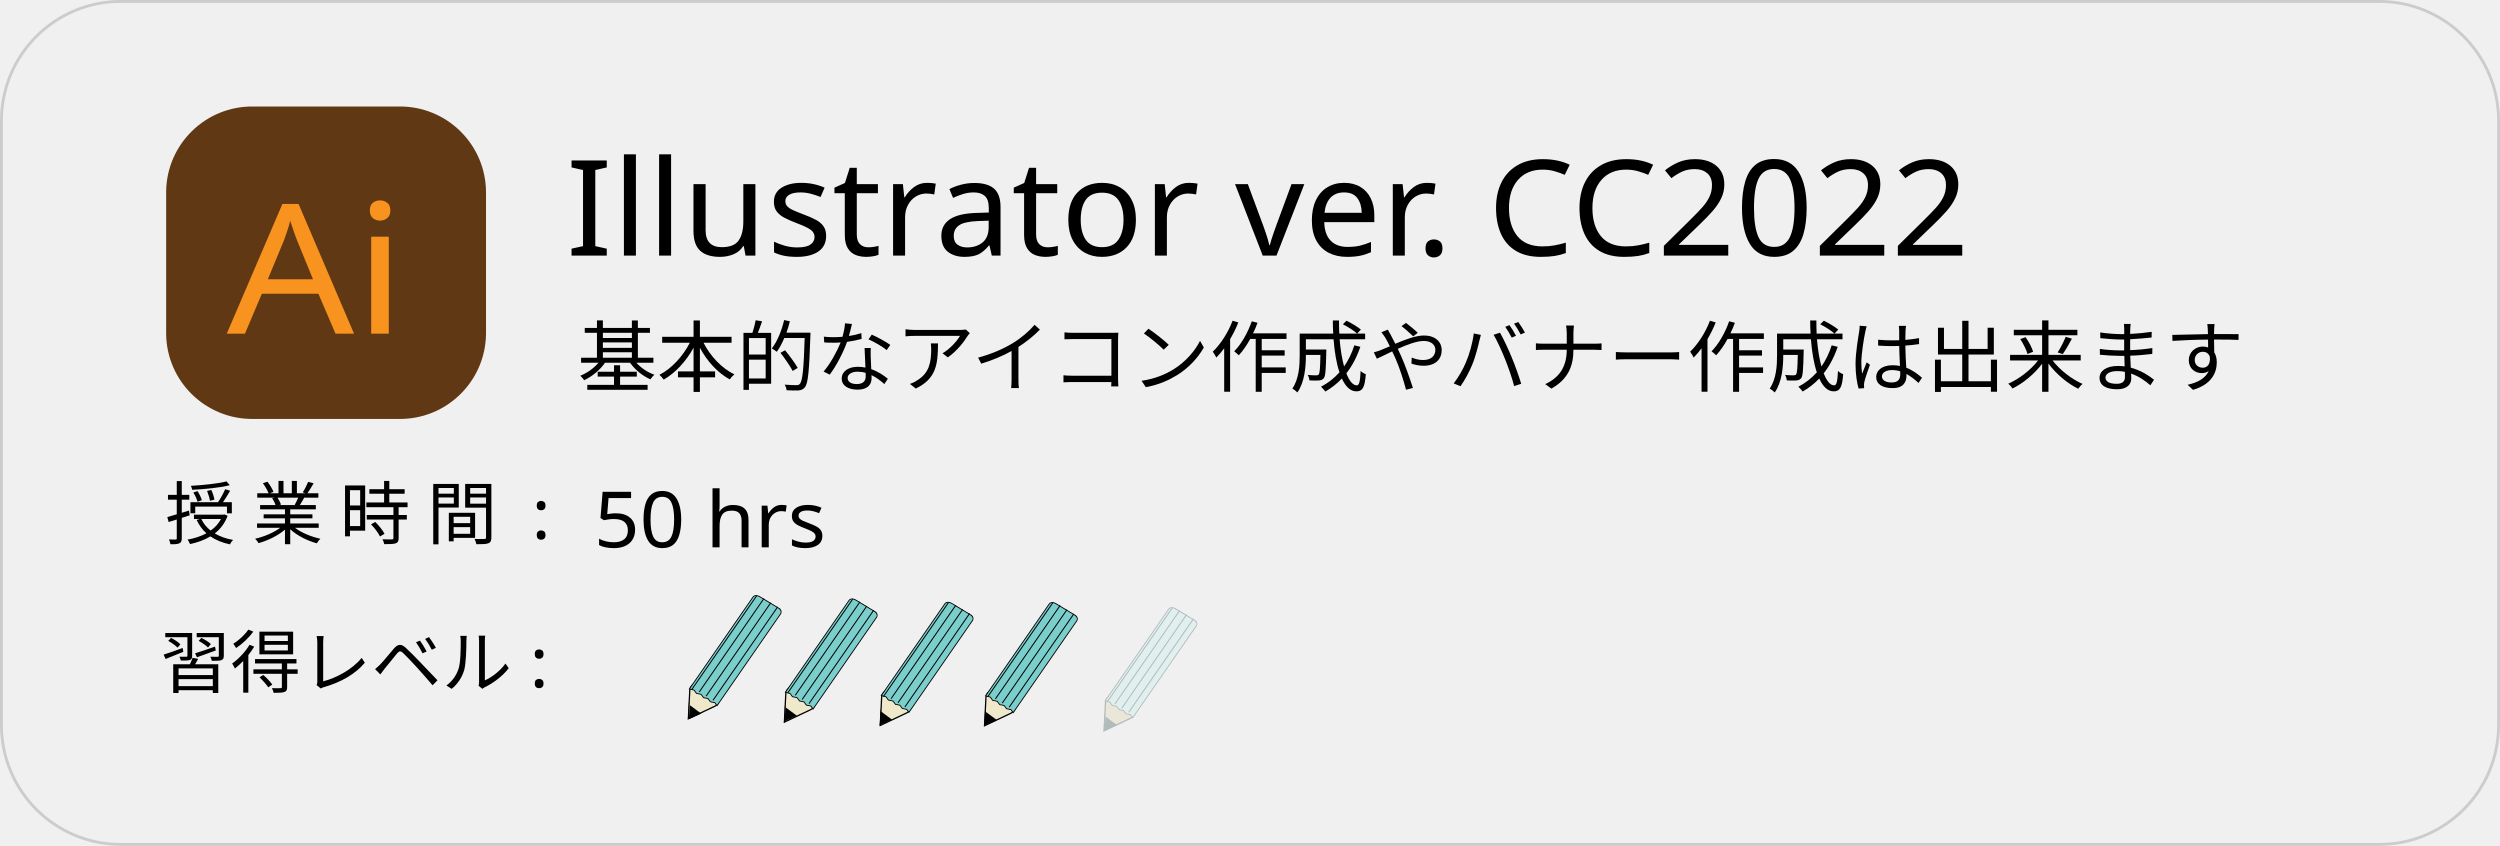
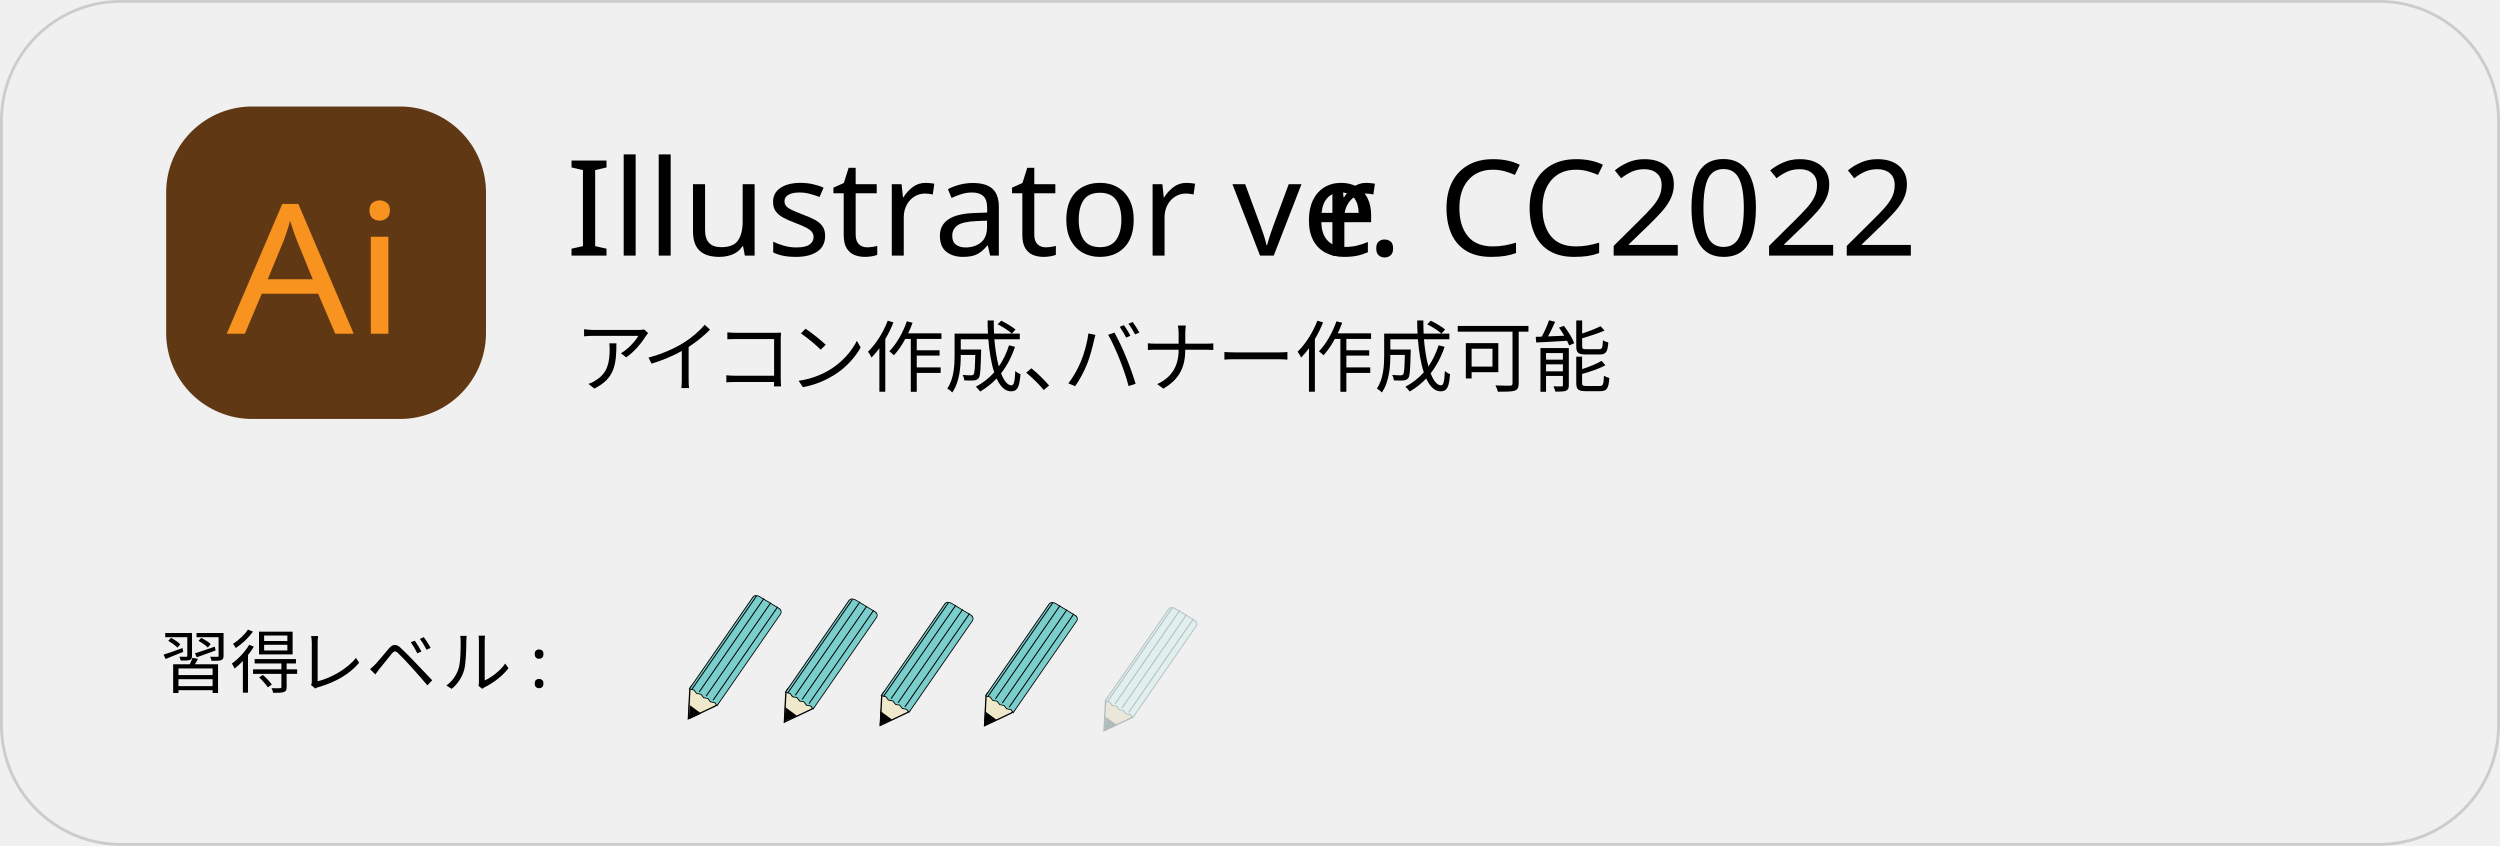
- <svg xmlns="http://www.w3.org/2000/svg" viewBox="0 0 600 203">
+ <svg xmlns="http://www.w3.org/2000/svg" id="_レイヤー_1" data-name="レイヤー 1" viewBox="0 0 600 203">
  <defs>
    <style>
      .cls-1 {
+         fill: #afbcbb;
+       }
+ 
+       .cls-2 {
+         letter-spacing: -.03em;
+       }
+ 
+       .cls-3 {
+         letter-spacing: 0em;
+       }
+ 
+       .cls-4 {
+         fill: #f7931e;
+         font-family: DNPShueiNShogoMinStd-Hv-90ms-RKSJ-H, DNPShueiNShogoMinStd;
+         font-size: 43.42px;
+       }
+ 
+       .cls-4, .cls-5, .cls-6, .cls-7, .cls-8, .cls-9 {
+         isolation: isolate;
+       }
+ 
+       .cls-10 {
+         letter-spacing: -.07em;
+       }
+ 
+       .cls-11 {
+         letter-spacing: -.48em;
+       }
+ 
+       .cls-5 {
+         letter-spacing: .25em;
+       }
+ 
+       .cls-5, .cls-6, .cls-8, .cls-9 {
+         font-family: KozGoPr6N-Regular-90ms-RKSJ-H, 'Kozuka Gothic Pr6N';
+       }
+ 
+       .cls-5, .cls-8 {
+         font-size: 16.5px;
+       }
+ 
+       .cls-12 {
+         letter-spacing: 0em;
+       }
+ 
+       .cls-13 {
        fill: #020202;
      }

-       .cls-2 {
-         fill: #afbcbb;
-       }
- 
-       .cls-3 {
+       .cls-6 {
+         font-size: 18.65px;
+       }
+ 
+       .cls-14 {
+         letter-spacing: 0em;
+       }
+ 
+       .cls-15 {
+         letter-spacing: -.09em;
+       }
+ 
+       .cls-16 {
+         fill: #eae6d8;
+       }
+ 
+       .cls-17 {
+         letter-spacing: -.02em;
+       }
+ 
+       .cls-18 {
+         letter-spacing: -.07em;
+       }
+ 
+       .cls-19 {
+         fill: #603813;
+       }
+ 
+       .cls-20 {
+         stroke: #afbcbb;
+       }
+ 
+       .cls-20, .cls-21 {
+         stroke-width: .24px;
+       }
+ 
+       .cls-20, .cls-21, .cls-22 {
+         fill: none;
+         stroke-miterlimit: 10;
+       }
+ 
+       .cls-23 {
+         fill: #efe8cb;
+       }
+ 
+       .cls-21 {
+         stroke: #000;
+       }
+ 
+       .cls-24 {
        fill: #ccc;
      }

-       .cls-10, .cls-4 {
-         font-size: 16.498px;
-       }
- 
-       .cls-10, .cls-4, .cls-9 {
-         font-family: KozGoPr6N-Regular-83pv-RKSJ-H, Kozuka Gothic Pr6N;
-       }
- 
-       .cls-5 {
-         letter-spacing: 0.25em;
-       }
- 
-       .cls-6 {
-         fill: #603813;
-       }
- 
-       .cls-7 {
-         font-size: 43.423px;
-         fill: #f7931e;
-         font-family: DNPShueiNShogoMinStd-Hv-83pv-RKSJ-H, DNPShueiNShogoMinStd;
-       }
- 
-       .cls-8 {
-         font-size: 31.964px;
-         font-family: KozGoPr6N-Bold-83pv-RKSJ-H, Kozuka Gothic Pr6N;
+       .cls-25 {
+         letter-spacing: 0em;
+       }
+ 
+       .cls-26 {
+         letter-spacing: -.04em;
+       }
+ 
+       .cls-22 {
+         stroke: #eeeeef;
+         stroke-width: .73px;
      }

      .cls-9 {
-         font-size: 18.65px;
-       }
- 
-       .cls-10 {
-         letter-spacing: 0.239em;
-       }
- 
-       .cls-11 {
-         letter-spacing: 0.489em;
-       }
- 
-       .cls-12, .cls-16, .cls-20 {
-         fill: none;
-       }
- 
-       .cls-12 {
-         stroke: #eeeeef;
-         stroke-width: 0.726px;
-       }
- 
-       .cls-12, .cls-15, .cls-16, .cls-19, .cls-20 {
-         stroke-miterlimit: 10;
-       }
- 
-       .cls-13 {
-         fill: #efe8cb;
-       }
- 
-       .cls-14 {
+         font-size: 31.96px;
+       }
+ 
+       .cls-27 {
+         letter-spacing: -.15em;
+       }
+ 
+       .cls-28 {
+         fill: #e1efee;
+       }
+ 
+       .cls-29 {
        fill: #7acecc;
-       }
- 
-       .cls-15, .cls-19 {
-         fill: #fff;
-       }
- 
-       .cls-15, .cls-16 {
-         stroke: #000;
-       }
- 
-       .cls-15, .cls-16, .cls-19, .cls-20 {
-         stroke-width: 0.239px;
-       }
- 
-       .cls-17 {
-         fill: #eae6d8;
-       }
- 
-       .cls-18 {
-         fill: #e1efee;
-       }
- 
-       .cls-19, .cls-20 {
-         stroke: #afbcbb;
      }
    </style>
  </defs>
-   <g id="レイヤー_2" data-name="レイヤー 2">
-     <g id="レイヤー_1-2" data-name="レイヤー 1">
+   <g id="_レイヤー_2" data-name="レイヤー 2">
+     <g id="_レイヤー_1-2" data-name="レイヤー 1-2">
      <g>
-         <polygon class="cls-1" points="165.338 168.499 169.014 170.728 165.093 172.619 165.338 168.499" />
-         <polygon class="cls-1" points="188.385 169.301 192.06 171.529 188.14 173.421 188.385 169.301" />
-         <polygon class="cls-1" points="211.393 170.101 215.068 172.329 211.147 174.221 211.393 170.101" />
-         <polygon class="cls-1" points="236.421 170.17 240.096 172.399 236.176 174.29 236.421 170.17" />
-         <polygon class="cls-2" points="265.111 171.385 268.786 173.613 264.866 175.505 265.111 171.385" />
-         <path class="cls-3" d="M571.032.684a28.316,28.316,0,0,1,28.284,28.284V174.032a28.316,28.316,0,0,1-28.284,28.284H28.968A28.316,28.316,0,0,1,.684,174.032V28.968A28.316,28.316,0,0,1,28.968.684H571.032m0-.684H28.968A28.968,28.968,0,0,0,0,28.968V174.032A28.968,28.968,0,0,0,28.968,203H571.032A28.968,28.968,0,0,0,600,174.032V28.968A28.968,28.968,0,0,0,571.032,0Z" />
-         <text class="cls-4" transform="translate(38.45361 164.9372) scale(1.02381 1)">習得レベ<tspan class="cls-5" x="65.993" y="0">ル</tspan>
-           <tspan x="86.616" y="0">:　</tspan>
+         <polygon class="cls-13" points="165.34 168.5 169.01 170.73 165.09 172.62 165.34 168.5" />
+         <polygon class="cls-13" points="188.38 169.3 192.06 171.53 188.14 173.42 188.38 169.3" />
+         <polygon class="cls-13" points="211.39 170.1 215.07 172.33 211.15 174.22 211.39 170.1" />
+         <polygon class="cls-13" points="236.42 170.17 240.1 172.4 236.18 174.29 236.42 170.17" />
+         <polygon class="cls-1" points="265.11 171.38 268.79 173.61 264.87 175.51 265.11 171.38" />
+         <path class="cls-24" d="M571.03.68c15.61.02,28.27,12.67,28.28,28.28v145.06c-.02,15.61-12.67,28.27-28.28,28.28H28.97c-15.61-.02-28.27-12.67-28.28-28.28V28.97C.7,13.35,13.35.7,28.97.68h542.06M571.03,0H28.97C12.97,0,0,12.97,0,28.97v145.06c0,16,12.97,28.97,28.97,28.97h542.06c16,0,28.97-12.97,28.97-28.97h0V28.97C600,12.97,587.03,0,571.03,0c0,0,0,0,0,0Z" />
+         <g class="cls-7">
+           <text class="cls-8" transform="translate(38.45 164.94) scale(1.02 1)">
+             <tspan x="0" y="0">習</tspan>
+             <tspan class="cls-10" x="16.5" y="0">得</tspan>
+             <tspan class="cls-14" x="31.84" y="0">レ</tspan>
+             <tspan x="48.5" y="0">ベ</tspan>
+           </text>
+           <text class="cls-5" transform="translate(106.02 164.94) scale(1.02 1)">
+             <tspan x="0" y="0">ル</tspan>
+           </text>
+           <text class="cls-8" transform="translate(127.13 164.94) scale(1.02 1)">
+             <tspan x="0" y="0">:　</tspan>
+           </text>
+         </g>
+         <path class="cls-19" d="M95.75,25.56h-34.98c-11.4-.13-20.76,9-20.89,20.41v34.17c.14,11.4,9.49,20.54,20.89,20.41h34.98c11.4.13,20.76-9,20.89-20.41v-34.17c-.14-11.4-9.49-20.54-20.89-20.41Z" />
+         <text class="cls-4" transform="translate(54.42 80.09) scale(1.1 1)">
+           <tspan x="0" y="0">Ai</tspan>
        </text>
-         <path class="cls-6" d="M95.752,25.561h-34.984A20.654,20.654,0,0,0,39.874,45.968V80.139A20.654,20.654,0,0,0,60.768,100.546h34.984A20.655,20.655,0,0,0,116.645,80.139V45.968A20.655,20.655,0,0,0,95.752,25.561Z" />
-         <text class="cls-7" transform="translate(54.42139 80.08763) scale(1.10286 1)">Ai</text>
-         <text class="cls-8" transform="translate(135.8633 61.33665) scale(1.02381 1)">Illustrator ver. CC2022</text>
-         <text />
-         <text class="cls-9" transform="translate(138.582 92.56419) scale(1.02381 1)">基本的なアイコン作成やバナー作成は出来ます</text>
-         <text class="cls-10" transform="translate(39.67334 129.3005) scale(1.02381 1)">授業時<tspan class="cls-11" x="61.324" y="0">間</tspan>
-           <tspan x="85.89" y="0">:</tspan>
+         <text class="cls-9" transform="translate(135.86 61.34) scale(1.02 1)">
+           <tspan x="0" y="0">Illustrator ve</tspan>
+           <tspan class="cls-25" x="177.59" y="0">r</tspan>
+           <tspan class="cls-3" x="188.33" y="0">. CC2022</tspan>
        </text>
-         <text class="cls-9" transform="translate(142.5815 131.3621) scale(1.02381 1)">　50 hrs</text>
-         <text />
-         <text />
-         <text />
-         <line class="cls-12" x1="175.386" y1="162.539" x2="175.13" y2="158.815" />
-         <g>
-           <path class="cls-13" d="M165.545,165.688a1.716,1.716,0,0,1,2.609-1.385l3.569,2.163a1.72,1.72,0,0,1-.157,3.026l-6.361,3.006Z" />
-           <path d="M167.267,164.206a1.538,1.538,0,0,1,.807.229l3.569,2.163a1.565,1.565,0,0,1-.142,2.753l-6.127,2.895.326-6.551a1.568,1.568,0,0,1,1.567-1.489m0-.31a1.877,1.877,0,0,0-1.876,1.784l-.352,7.068,6.595-3.117a1.875,1.875,0,0,0,.171-3.299l-3.569-2.163a1.858,1.858,0,0,0-.968-.274Z" />
-         </g>
-         <g>
-           <path class="cls-14" d="M171.565,168.666l-1.122-.246-.529-.755-1.083-.221-.57-.781-1.157-.267-.493-.731-1.158-.319,15.276-22.062a.898.898,0,0,1,.762-.345,1.516,1.516,0,0,1,.772.224l4.599,2.788a1.258,1.258,0,0,1,.606.782.7.7,0,0,1-.101.559l-15.278,22.065Z" />
-           <path d="M181.491,143.046h0a1.408,1.408,0,0,1,.717.208l4.6,2.787a1.171,1.171,0,0,1,.557.713.603.603,0,0,1-.084.477l-15.195,21.945-.437-.575-.049-.064-.079-.015-.977-.19-.545-.73-.05-.067-.083-.015-.935-.166-.586-.756-.048-.062-.077-.016-1.013-.211-.509-.707-.045-.062-.074-.019-.949-.243,15.188-21.934a.795.795,0,0,1,.675-.299m-0-.212a1.005,1.005,0,0,0-.849.39L165.281,165.409l1.245.319.558.773,1.094.227.636.821,1.016.18.594.795,1.058.206.613.807,15.361-22.185a1.093,1.093,0,0,0-.537-1.492l-4.6-2.787a1.611,1.611,0,0,0-.827-.239Z" />
-         </g>
-         <line class="cls-15" x1="165.989" y1="165.532" x2="181.582" y2="143.013" />
-         <line class="cls-16" x1="167.815" y1="166.069" x2="183.34" y2="143.647" />
-         <line class="cls-16" x1="169.466" y1="167.07" x2="184.992" y2="144.648" />
-         <line class="cls-16" x1="171.118" y1="168.071" x2="186.644" y2="145.649" />
-         <line class="cls-12" x1="198.433" y1="163.341" x2="198.176" y2="159.617" />
-         <g>
-           <path class="cls-13" d="M188.592,166.49a1.716,1.716,0,0,1,2.609-1.385l3.569,2.163a1.72,1.72,0,0,1-.157,3.026l-6.361,3.006Z" />
-           <path d="M190.313,165.008a1.538,1.538,0,0,1,.807.229l3.569,2.163a1.565,1.565,0,0,1-.142,2.753l-6.127,2.895.326-6.551a1.568,1.568,0,0,1,1.567-1.489m0-.31a1.877,1.877,0,0,0-1.876,1.784l-.352,7.068,6.595-3.117a1.875,1.875,0,0,0,.171-3.299l-3.569-2.163a1.858,1.858,0,0,0-.968-.274Z" />
-         </g>
-         <g>
-           <path class="cls-14" d="M194.611,169.468l-1.122-.246-.529-.754-1.083-.221-.57-.781-1.157-.267-.493-.731-1.158-.319,15.276-22.062a.899.899,0,0,1,.762-.345,1.509,1.509,0,0,1,.771.224l4.6,2.787a1.259,1.259,0,0,1,.606.782.701.701,0,0,1-.101.56l-15.278,22.064Z" />
-           <path d="M204.538,143.848h0a1.408,1.408,0,0,1,.717.208l4.6,2.787a1.171,1.171,0,0,1,.557.713.603.603,0,0,1-.084.477l-15.195,21.945-.437-.575-.049-.064-.079-.015-.977-.19-.545-.73-.05-.067-.083-.015-.935-.166-.586-.756-.048-.062-.077-.016-1.013-.211-.509-.707-.045-.062-.074-.019-.949-.243,15.188-21.934a.795.795,0,0,1,.675-.299m-0-.212a1.005,1.005,0,0,0-.849.39L188.328,166.211l1.245.319.558.773,1.094.227.636.821,1.016.18.594.795,1.058.206.613.807,15.361-22.185a1.093,1.093,0,0,0-.537-1.492l-4.6-2.787a1.611,1.611,0,0,0-.827-.239Z" />
-         </g>
-         <line class="cls-15" x1="189.036" y1="166.334" x2="204.629" y2="143.815" />
-         <line class="cls-16" x1="190.862" y1="166.871" x2="206.387" y2="144.449" />
-         <line class="cls-16" x1="192.513" y1="167.872" x2="208.039" y2="145.45" />
-         <line class="cls-16" x1="194.165" y1="168.873" x2="209.69" y2="146.451" />
-         <line class="cls-12" x1="221.44" y1="164.141" x2="221.184" y2="160.417" />
-         <g>
-           <path class="cls-13" d="M211.599,167.29a1.716,1.716,0,0,1,2.609-1.385l3.569,2.163a1.719,1.719,0,0,1-.157,3.026l-6.36,3.006Z" />
-           <path d="M213.321,165.808a1.538,1.538,0,0,1,.807.229l3.569,2.163a1.565,1.565,0,0,1-.142,2.753l-6.127,2.895.326-6.551a1.568,1.568,0,0,1,1.567-1.489m0-.31a1.877,1.877,0,0,0-1.876,1.784l-.352,7.068,6.595-3.117a1.875,1.875,0,0,0,.171-3.299l-3.569-2.163a1.858,1.858,0,0,0-.968-.274Z" />
-         </g>
-         <g>
-           <path class="cls-14" d="M217.619,170.268l-1.122-.246-.529-.755-1.082-.221-.57-.781-1.156-.266-.493-.731-1.158-.319,15.276-22.062a.898.898,0,0,1,.762-.345,1.517,1.517,0,0,1,.772.224l4.6,2.788a1.258,1.258,0,0,1,.605.781.701.701,0,0,1-.101.56L218.144,170.959Z" />
-           <path d="M227.546,144.648h0a1.408,1.408,0,0,1,.717.208l4.6,2.787a1.171,1.171,0,0,1,.557.713.603.603,0,0,1-.084.477l-15.195,21.945-.437-.575-.049-.064-.079-.015-.977-.19-.545-.73-.05-.067-.083-.015-.935-.166-.586-.756-.048-.062-.077-.016-1.013-.211-.509-.707-.045-.062-.074-.019-.949-.243L226.871,144.947a.795.795,0,0,1,.675-.299m-0-.212a1.005,1.005,0,0,0-.849.39l-15.361,22.185,1.245.319.558.773,1.094.227.636.821,1.016.18.594.795,1.058.206.613.807,15.361-22.185a1.093,1.093,0,0,0-.537-1.492l-4.6-2.787a1.611,1.611,0,0,0-.827-.239Z" />
-         </g>
-         <line class="cls-15" x1="212.043" y1="167.134" x2="227.636" y2="144.614" />
-         <line class="cls-16" x1="213.869" y1="167.671" x2="229.395" y2="145.249" />
-         <line class="cls-16" x1="215.521" y1="168.672" x2="231.046" y2="146.25" />
-         <line class="cls-16" x1="217.172" y1="169.673" x2="232.698" y2="147.251" />
-         <line class="cls-12" x1="246.468" y1="164.21" x2="246.212" y2="160.486" />
-         <g>
-           <path class="cls-13" d="M236.627,167.359a1.717,1.717,0,0,1,2.609-1.385l3.569,2.163a1.72,1.72,0,0,1-.156,3.026l-6.361,3.006Z" />
-           <path d="M238.349,165.878a1.538,1.538,0,0,1,.807.229l3.569,2.163a1.565,1.565,0,0,1-.142,2.753l-6.127,2.895.326-6.551a1.568,1.568,0,0,1,1.567-1.489m0-.31a1.877,1.877,0,0,0-1.876,1.784l-.352,7.068,6.595-3.117a1.875,1.875,0,0,0,.171-3.299l-3.569-2.163a1.858,1.858,0,0,0-.968-.274Z" />
-         </g>
-         <g>
-           <path class="cls-14" d="M242.647,170.337l-1.122-.245-.529-.755-1.083-.221-.57-.781-1.156-.267-.493-.731-1.158-.319,15.276-22.062a.898.898,0,0,1,.762-.345,1.511,1.511,0,0,1,.772.224l4.6,2.787a1.26,1.26,0,0,1,.606.782.702.702,0,0,1-.101.559L243.172,171.027Z" />
-           <path d="M252.574,144.717h0a1.408,1.408,0,0,1,.717.208l4.6,2.787a1.171,1.171,0,0,1,.557.713.603.603,0,0,1-.084.477l-15.195,21.945-.437-.575-.049-.064-.079-.015-.977-.19-.545-.73-.05-.067-.083-.015-.935-.166-.586-.756-.048-.062-.077-.016-1.013-.211-.509-.707-.045-.062-.074-.019-.949-.243,15.188-21.934a.795.795,0,0,1,.675-.299m-0-.212a1.005,1.005,0,0,0-.849.39L236.363,167.08l1.245.319.558.773,1.094.227.636.821,1.016.18.594.795,1.058.206.613.807,15.361-22.185a1.093,1.093,0,0,0-.537-1.492l-4.6-2.787a1.611,1.611,0,0,0-.827-.239Z" />
-         </g>
-         <line class="cls-15" x1="237.071" y1="167.203" x2="252.664" y2="144.684" />
-         <line class="cls-16" x1="238.897" y1="167.74" x2="254.423" y2="145.318" />
-         <line class="cls-16" x1="240.549" y1="168.741" x2="256.074" y2="146.319" />
-         <line class="cls-16" x1="242.2" y1="169.742" x2="257.726" y2="147.32" />
-         <line class="cls-12" x1="275.158" y1="165.425" x2="274.902" y2="161.701" />
-         <g>
-           <path class="cls-17" d="M265.317,168.574a1.716,1.716,0,0,1,2.609-1.385l3.569,2.163a1.72,1.72,0,0,1-.157,3.026l-6.361,3.006Z" />
-           <path class="cls-2" d="M267.039,167.092a1.538,1.538,0,0,1,.807.229l3.569,2.163a1.565,1.565,0,0,1-.142,2.753l-6.127,2.895.326-6.551a1.568,1.568,0,0,1,1.567-1.489m0-.31a1.877,1.877,0,0,0-1.876,1.784l-.352,7.068,6.595-3.117a1.875,1.875,0,0,0,.171-3.299L268.007,167.056a1.858,1.858,0,0,0-.968-.274Z" />
-         </g>
-         <g>
-           <path class="cls-18" d="M271.337,171.552l-1.122-.246-.529-.754-1.083-.221-.57-.781-1.157-.267-.493-.731-1.158-.319,15.276-22.062a.899.899,0,0,1,.762-.345,1.518,1.518,0,0,1,.772.224l4.599,2.788a1.259,1.259,0,0,1,.606.782.701.701,0,0,1-.101.56l-15.278,22.064Z" />
-           <path class="cls-2" d="M281.264,145.932h0a1.408,1.408,0,0,1,.717.208l4.6,2.787a1.171,1.171,0,0,1,.557.713.603.603,0,0,1-.084.477l-15.195,21.945-.437-.575-.049-.064-.079-.015-.977-.19-.545-.73-.05-.067-.083-.015-.935-.166-.586-.756-.048-.062-.077-.016-1.013-.211-.509-.707-.045-.062-.074-.019-.949-.243,15.188-21.934a.795.795,0,0,1,.675-.299m-0-.212a1.005,1.005,0,0,0-.849.39l-15.361,22.185,1.245.319.558.773,1.094.227.636.821,1.016.18.594.795,1.058.206.613.807,15.361-22.185a1.093,1.093,0,0,0-.537-1.492l-4.6-2.787a1.611,1.611,0,0,0-.827-.239Z" />
-         </g>
-         <line class="cls-19" x1="265.761" y1="168.418" x2="281.354" y2="145.898" />
-         <line class="cls-20" x1="267.587" y1="168.955" x2="283.113" y2="146.533" />
-         <line class="cls-20" x1="269.239" y1="169.956" x2="284.764" y2="147.534" />
-         <line class="cls-20" x1="270.89" y1="170.957" x2="286.416" y2="148.535" />
-         <polygon class="cls-1" points="165.331 172.596 165.532 169.224 168.285 171.254 165.331 172.596" />
-         <polygon class="cls-1" points="188.308 173.12 188.509 169.748 191.262 171.779 188.308 173.12" />
-         <polygon class="cls-1" points="211.129 174.04 211.329 170.668 214.083 172.698 211.129 174.04" />
-         <polygon class="cls-1" points="236.262 174.122 236.463 170.75 239.216 172.781 236.262 174.122" />
-         <polygon class="cls-2" points="265.129 175.367 265.329 171.995 268.082 174.025 265.129 175.367" />
+         <text class="cls-6" transform="translate(137.82 92.56) scale(1.02 1)">
+           <tspan class="cls-27" x="0" y="0">ア</tspan>
+           <tspan class="cls-15" x="15.85" y="0">イ</tspan>
+           <tspan class="cls-18" x="32.82" y="0">コ</tspan>
+           <tspan class="cls-17" x="50.17" y="0">ン</tspan>
+           <tspan x="68.45" y="0">作</tspan>
+           <tspan class="cls-17" x="87.1" y="0">成</tspan>
+           <tspan class="cls-11" x="105.37" y="0">、</tspan>
+           <tspan class="cls-2" x="115.07" y="0">バ</tspan>
+           <tspan class="cls-26" x="133.16" y="0">ナ</tspan>
+           <tspan class="cls-12" x="151.07" y="0">ー</tspan>
+           <tspan x="169.53" y="0">作成可能</tspan>
+         </text>
+         <line class="cls-22" x1="175.39" y1="162.54" x2="175.13" y2="158.81" />
+         <g>
+           <path class="cls-23" d="M165.54,165.69c.04-.95.85-1.68,1.79-1.63.29.01.57.1.81.25l3.57,2.16c.81.49,1.07,1.55.58,2.36-.17.29-.43.52-.74.66l-6.36,3.01.34-6.81Z" />
+           <path d="M167.27,164.21c.29,0,.56.08.81.23l3.57,2.16c.74.45.98,1.41.53,2.15-.16.26-.39.47-.67.6l-6.13,2.9.33-6.55c.04-.83.73-1.49,1.57-1.49M167.27,163.9c-1,0-1.83.78-1.88,1.78l-.35,7.07,6.6-3.12c.94-.44,1.34-1.56.89-2.5-.16-.33-.41-.61-.72-.8l-3.57-2.16c-.29-.18-.63-.27-.97-.27h0Z" />
+         </g>
+         <g>
+           <path class="cls-29" d="M171.56,168.67l-1.12-.25-.53-.75-1.08-.22-.57-.78-1.16-.27-.49-.73-1.16-.32,15.28-22.06c.18-.23.47-.36.76-.35.27,0,.54.08.77.22l4.6,2.79c.3.17.52.45.61.78.05.19.01.4-.1.56l-15.28,22.06-.52-.69Z" />
+           <path d="M181.49,143.05h0c.25,0,.5.08.72.21l4.6,2.79c.27.15.47.41.56.71.04.16,0,.34-.08.48l-15.2,21.94-.44-.57-.05-.06-.08-.02-.98-.19-.54-.73-.05-.07h-.08s-.94-.18-.94-.18l-.59-.76-.05-.06-.08-.02-1.01-.21-.51-.71-.04-.06-.07-.02-.95-.24,15.19-21.93c.16-.2.41-.32.67-.3M181.49,142.83c-.33-.02-.65.13-.85.39l-15.36,22.18,1.24.32.56.77,1.09.23.64.82,1.02.18.59.8,1.06.21.61.81,15.36-22.18c.27-.54.05-1.2-.49-1.47-.02,0-.03-.02-.05-.02l-4.6-2.79c-.25-.15-.53-.24-.83-.24h0Z" />
+         </g>
+         <line class="cls-21" x1="165.99" y1="165.53" x2="181.58" y2="143.01" />
+         <line class="cls-21" x1="167.81" y1="166.07" x2="183.34" y2="143.65" />
+         <line class="cls-21" x1="169.47" y1="167.07" x2="184.99" y2="144.65" />
+         <line class="cls-21" x1="171.12" y1="168.07" x2="186.64" y2="145.65" />
+         <line class="cls-22" x1="198.43" y1="163.34" x2="198.18" y2="159.62" />
+         <g>
+           <path class="cls-23" d="M188.59,166.49c.04-.95.85-1.68,1.79-1.63.29.01.57.1.81.25l3.57,2.16c.81.49,1.07,1.55.58,2.36-.17.29-.43.52-.74.66l-6.36,3.01.34-6.81Z" />
+           <path d="M190.31,165.01c.29,0,.56.08.81.23l3.57,2.16c.74.45.98,1.41.53,2.15-.16.26-.39.47-.67.6l-6.13,2.9.33-6.55c.04-.83.73-1.49,1.57-1.49M190.31,164.7c-1,0-1.83.78-1.88,1.78l-.35,7.07,6.6-3.12c.94-.44,1.34-1.56.89-2.5-.16-.33-.41-.61-.72-.8l-3.57-2.16c-.29-.18-.63-.27-.97-.27h0Z" />
+         </g>
+         <g>
+           <path class="cls-29" d="M194.61,169.47l-1.12-.25-.53-.75-1.08-.22-.57-.78-1.16-.27-.49-.73-1.16-.32,15.28-22.06c.18-.23.47-.36.76-.34.27,0,.54.08.77.22l4.6,2.79c.3.17.52.45.61.78.05.19.01.4-.1.56l-15.28,22.06-.52-.69Z" />
+           <path d="M204.54,143.85h0c.25,0,.5.08.72.21l4.6,2.79c.27.15.47.41.56.71.04.16,0,.34-.08.48l-15.19,21.94-.44-.57-.05-.06-.08-.02-.98-.19-.54-.73-.05-.07h-.08s-.94-.18-.94-.18l-.59-.76-.05-.06-.08-.02-1.01-.21-.51-.71-.04-.06-.07-.02-.95-.24,15.19-21.93c.16-.2.41-.32.67-.3M204.54,143.64c-.33-.02-.65.13-.85.39l-15.36,22.18,1.24.32.56.77,1.09.23.64.82,1.02.18.59.8,1.06.21.61.81,15.36-22.18c.27-.54.05-1.2-.49-1.47-.02,0-.03-.02-.05-.02l-4.6-2.79c-.25-.15-.53-.24-.83-.24h0Z" />
+         </g>
+         <line class="cls-21" x1="189.04" y1="166.33" x2="204.63" y2="143.81" />
+         <line class="cls-21" x1="190.86" y1="166.87" x2="206.39" y2="144.45" />
+         <line class="cls-21" x1="192.51" y1="167.87" x2="208.04" y2="145.45" />
+         <line class="cls-21" x1="194.16" y1="168.87" x2="209.69" y2="146.45" />
+         <line class="cls-22" x1="221.44" y1="164.14" x2="221.18" y2="160.42" />
+         <g>
+           <path class="cls-23" d="M211.6,167.29c.04-.95.85-1.68,1.79-1.63.29.01.57.1.81.25l3.57,2.16c.81.49,1.07,1.55.58,2.36-.18.29-.43.52-.74.66l-6.36,3.01.34-6.81Z" />
+           <path d="M213.32,165.81c.29,0,.56.08.81.23l3.57,2.16c.74.45.98,1.41.53,2.15-.16.26-.39.47-.67.6l-6.13,2.9.33-6.55c.04-.83.73-1.49,1.57-1.49M213.32,165.5c-1,0-1.83.78-1.88,1.78l-.35,7.07,6.6-3.12c.94-.44,1.34-1.56.89-2.5-.16-.33-.41-.61-.72-.8l-3.57-2.16c-.29-.18-.63-.27-.97-.27h0Z" />
+         </g>
+         <g>
+           <path class="cls-29" d="M217.62,170.27l-1.12-.25-.53-.75-1.08-.22-.57-.78-1.16-.27-.49-.73-1.16-.32,15.28-22.06c.18-.23.47-.36.76-.34.27,0,.54.08.77.22l4.6,2.79c.3.17.52.45.61.78.05.19.01.4-.1.56l-15.28,22.06-.53-.69Z" />
+           <path d="M227.55,144.65h0c.25,0,.5.08.72.21l4.6,2.79c.27.15.47.41.56.71.04.16,0,.34-.08.48l-15.2,21.94-.44-.57-.05-.06-.08-.02-.98-.19-.54-.73-.05-.07h-.08s-.94-.18-.94-.18l-.59-.76-.05-.06-.08-.02-1.01-.21-.51-.71-.04-.06-.07-.02-.95-.24,15.19-21.93c.16-.2.41-.32.67-.3M227.55,144.44c-.33-.02-.65.13-.85.39l-15.36,22.18,1.24.32.56.77,1.09.23.64.82,1.02.18.59.8,1.06.21.61.81,15.36-22.18c.27-.54.05-1.2-.49-1.47-.02,0-.03-.02-.05-.02l-4.6-2.79c-.25-.15-.53-.24-.83-.24h0Z" />
+         </g>
+         <line class="cls-21" x1="212.04" y1="167.13" x2="227.64" y2="144.61" />
+         <line class="cls-21" x1="213.87" y1="167.67" x2="229.39" y2="145.25" />
+         <line class="cls-21" x1="215.52" y1="168.67" x2="231.05" y2="146.25" />
+         <line class="cls-21" x1="217.17" y1="169.67" x2="232.7" y2="147.25" />
+         <line class="cls-22" x1="246.47" y1="164.21" x2="246.21" y2="160.49" />
+         <g>
+           <path class="cls-23" d="M236.63,167.36c.04-.95.85-1.68,1.79-1.63.29.01.57.1.81.25l3.57,2.16c.81.49,1.07,1.55.58,2.36-.17.29-.43.52-.74.66l-6.36,3.01.34-6.81Z" />
+           <path d="M238.35,165.88c.29,0,.56.08.81.23l3.57,2.16c.74.45.98,1.41.53,2.15-.16.26-.39.47-.67.6l-6.13,2.9.33-6.55c.04-.83.73-1.49,1.57-1.49M238.35,165.57c-1,0-1.83.78-1.88,1.78l-.35,7.07,6.6-3.12c.94-.44,1.34-1.56.89-2.5-.16-.33-.41-.61-.72-.8l-3.57-2.16c-.29-.18-.63-.27-.97-.27h0Z" />
+         </g>
+         <g>
+           <path class="cls-29" d="M242.65,170.34l-1.12-.25-.53-.75-1.08-.22-.57-.78-1.16-.27-.49-.73-1.16-.32,15.28-22.06c.18-.23.47-.36.76-.34.27,0,.54.08.77.22l4.6,2.79c.3.17.52.45.61.78.05.19.01.4-.1.56l-15.28,22.06-.52-.69Z" />
+           <path d="M252.57,144.72h0c.25,0,.5.08.72.21l4.6,2.79c.27.15.47.41.56.71.04.16,0,.34-.08.48l-15.2,21.94-.44-.57-.05-.06-.08-.02-.98-.19-.54-.73-.05-.07h-.08s-.94-.18-.94-.18l-.59-.76-.05-.06-.08-.02-1.01-.21-.51-.71-.04-.06-.07-.02-.95-.24,15.19-21.93c.16-.2.41-.32.67-.3M252.57,144.5c-.33-.02-.65.13-.85.39l-15.36,22.18,1.24.32.56.77,1.09.23.64.82,1.02.18.59.8,1.06.21.61.81,15.36-22.18c.27-.54.05-1.2-.49-1.47-.02,0-.03-.02-.05-.02l-4.6-2.79c-.25-.15-.53-.24-.83-.24h0Z" />
+         </g>
+         <line class="cls-21" x1="237.07" y1="167.2" x2="252.66" y2="144.68" />
+         <line class="cls-21" x1="238.9" y1="167.74" x2="254.42" y2="145.32" />
+         <line class="cls-21" x1="240.55" y1="168.74" x2="256.07" y2="146.32" />
+         <line class="cls-21" x1="242.2" y1="169.74" x2="257.73" y2="147.32" />
+         <line class="cls-22" x1="275.16" y1="165.43" x2="274.9" y2="161.7" />
+         <g>
+           <path class="cls-16" d="M265.32,168.57c.04-.95.85-1.68,1.79-1.63.29.01.57.1.81.25l3.57,2.16c.81.49,1.07,1.55.58,2.36-.17.29-.43.52-.74.66l-6.36,3.01.34-6.81Z" />
+           <path class="cls-1" d="M267.04,167.09c.29,0,.56.08.81.23l3.57,2.16c.74.45.98,1.41.53,2.15-.16.26-.39.47-.67.6l-6.13,2.9.33-6.55c.04-.83.73-1.49,1.57-1.49M267.04,166.78c-1,0-1.83.78-1.88,1.78l-.35,7.07,6.6-3.12c.94-.44,1.34-1.56.89-2.5-.16-.33-.41-.61-.72-.8l-3.57-2.16c-.29-.18-.63-.27-.97-.27h0Z" />
+         </g>
+         <g>
+           <path class="cls-28" d="M271.34,171.55l-1.12-.25-.53-.75-1.08-.22-.57-.78-1.16-.27-.49-.73-1.16-.32,15.28-22.06c.18-.23.47-.36.76-.35.27,0,.54.08.77.22l4.6,2.79c.3.17.52.45.61.78.05.19.01.4-.1.56l-15.28,22.06-.52-.69Z" />
+           <path class="cls-1" d="M281.26,145.93h0c.25,0,.5.08.72.21l4.6,2.79c.27.15.47.41.56.71.04.16,0,.34-.08.48l-15.2,21.94-.44-.57-.05-.06-.08-.02-.98-.19-.54-.73-.05-.07h-.08s-.94-.18-.94-.18l-.59-.76-.05-.06-.08-.02-1.01-.21-.51-.71-.04-.06-.07-.02-.95-.24,15.19-21.93c.16-.2.41-.32.67-.3M281.26,145.72c-.33-.02-.65.13-.85.39l-15.36,22.18,1.24.32.56.77,1.09.23.64.82,1.02.18.59.8,1.06.21.61.81,15.36-22.18c.27-.54.05-1.2-.49-1.47-.02,0-.03-.02-.05-.02l-4.6-2.79c-.25-.15-.53-.24-.83-.24h0Z" />
+         </g>
+         <line class="cls-20" x1="265.76" y1="168.42" x2="281.35" y2="145.9" />
+         <line class="cls-20" x1="267.59" y1="168.96" x2="283.11" y2="146.53" />
+         <line class="cls-20" x1="269.24" y1="169.96" x2="284.76" y2="147.53" />
+         <line class="cls-20" x1="270.89" y1="170.96" x2="286.42" y2="148.53" />
+         <polygon class="cls-13" points="165.33 172.6 165.53 169.22 168.29 171.25 165.33 172.6" />
+         <polygon class="cls-13" points="188.31 173.12 188.51 169.75 191.26 171.78 188.31 173.12" />
+         <polygon class="cls-13" points="211.13 174.04 211.33 170.67 214.08 172.7 211.13 174.04" />
+         <polygon class="cls-13" points="236.26 174.12 236.46 170.75 239.22 172.78 236.26 174.12" />
+         <polygon class="cls-1" points="265.13 175.37 265.33 171.99 268.08 174.02 265.13 175.37" />
      </g>
    </g>
  </g>
</svg>
